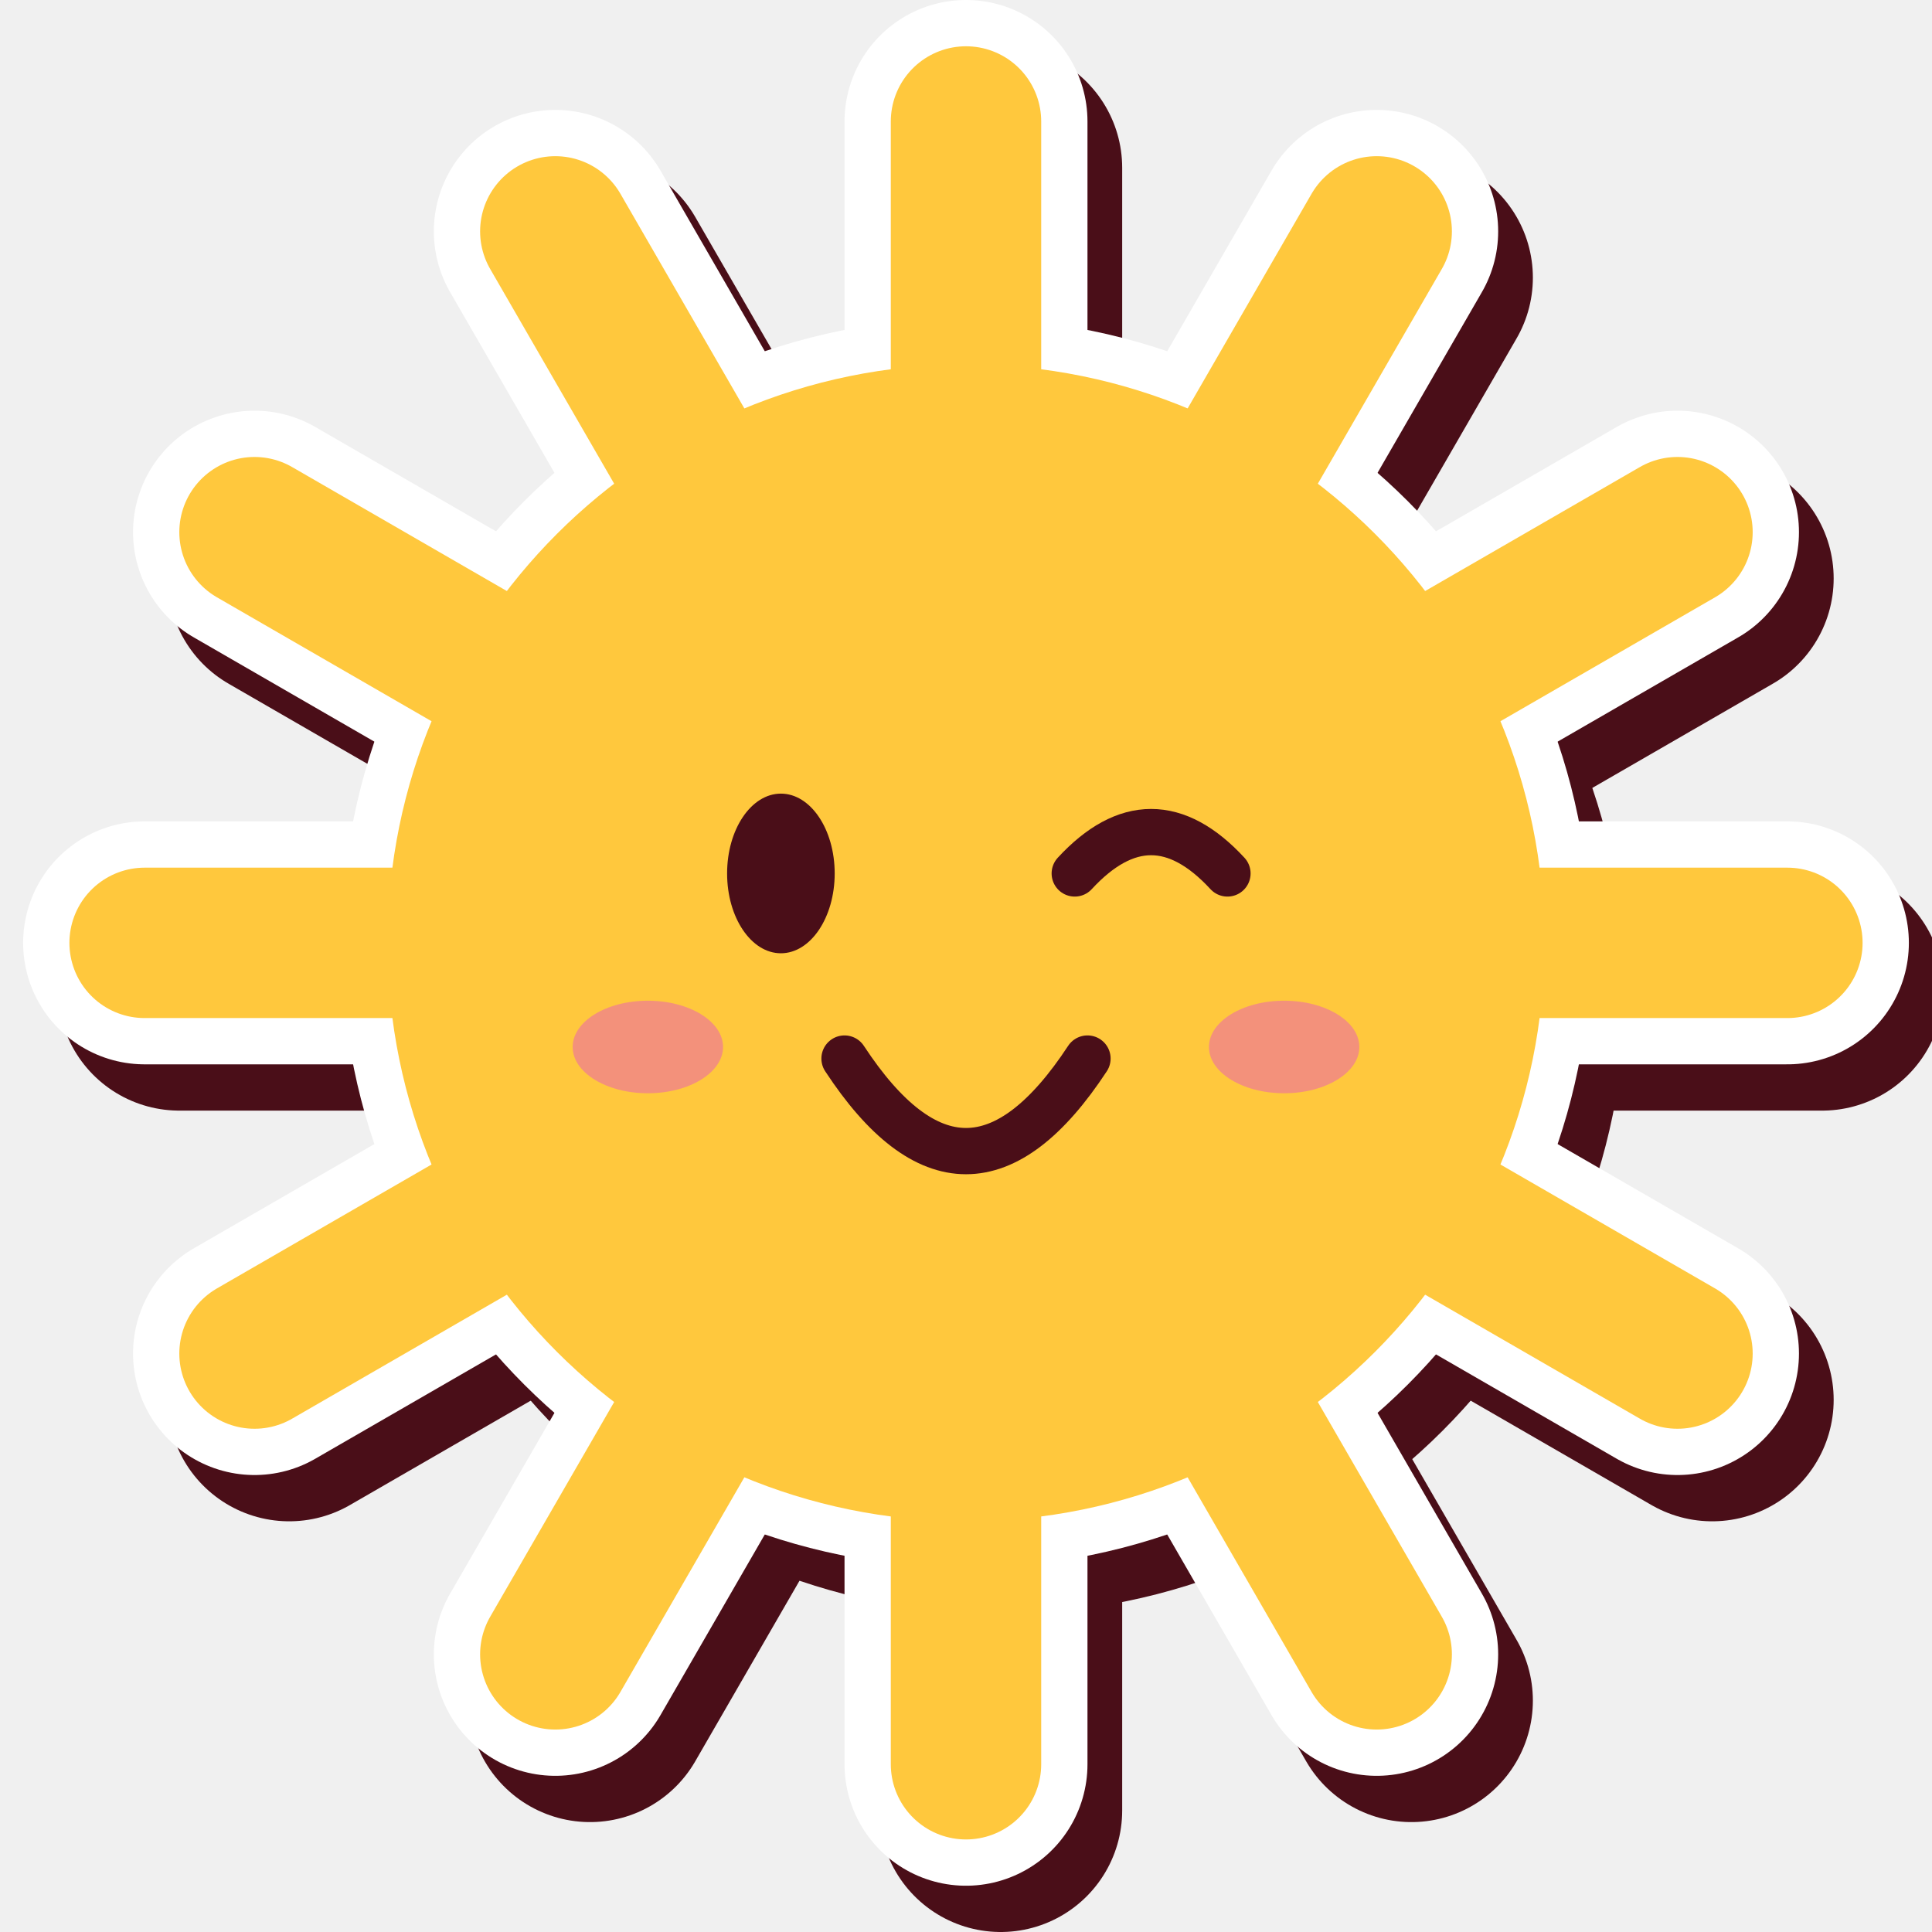
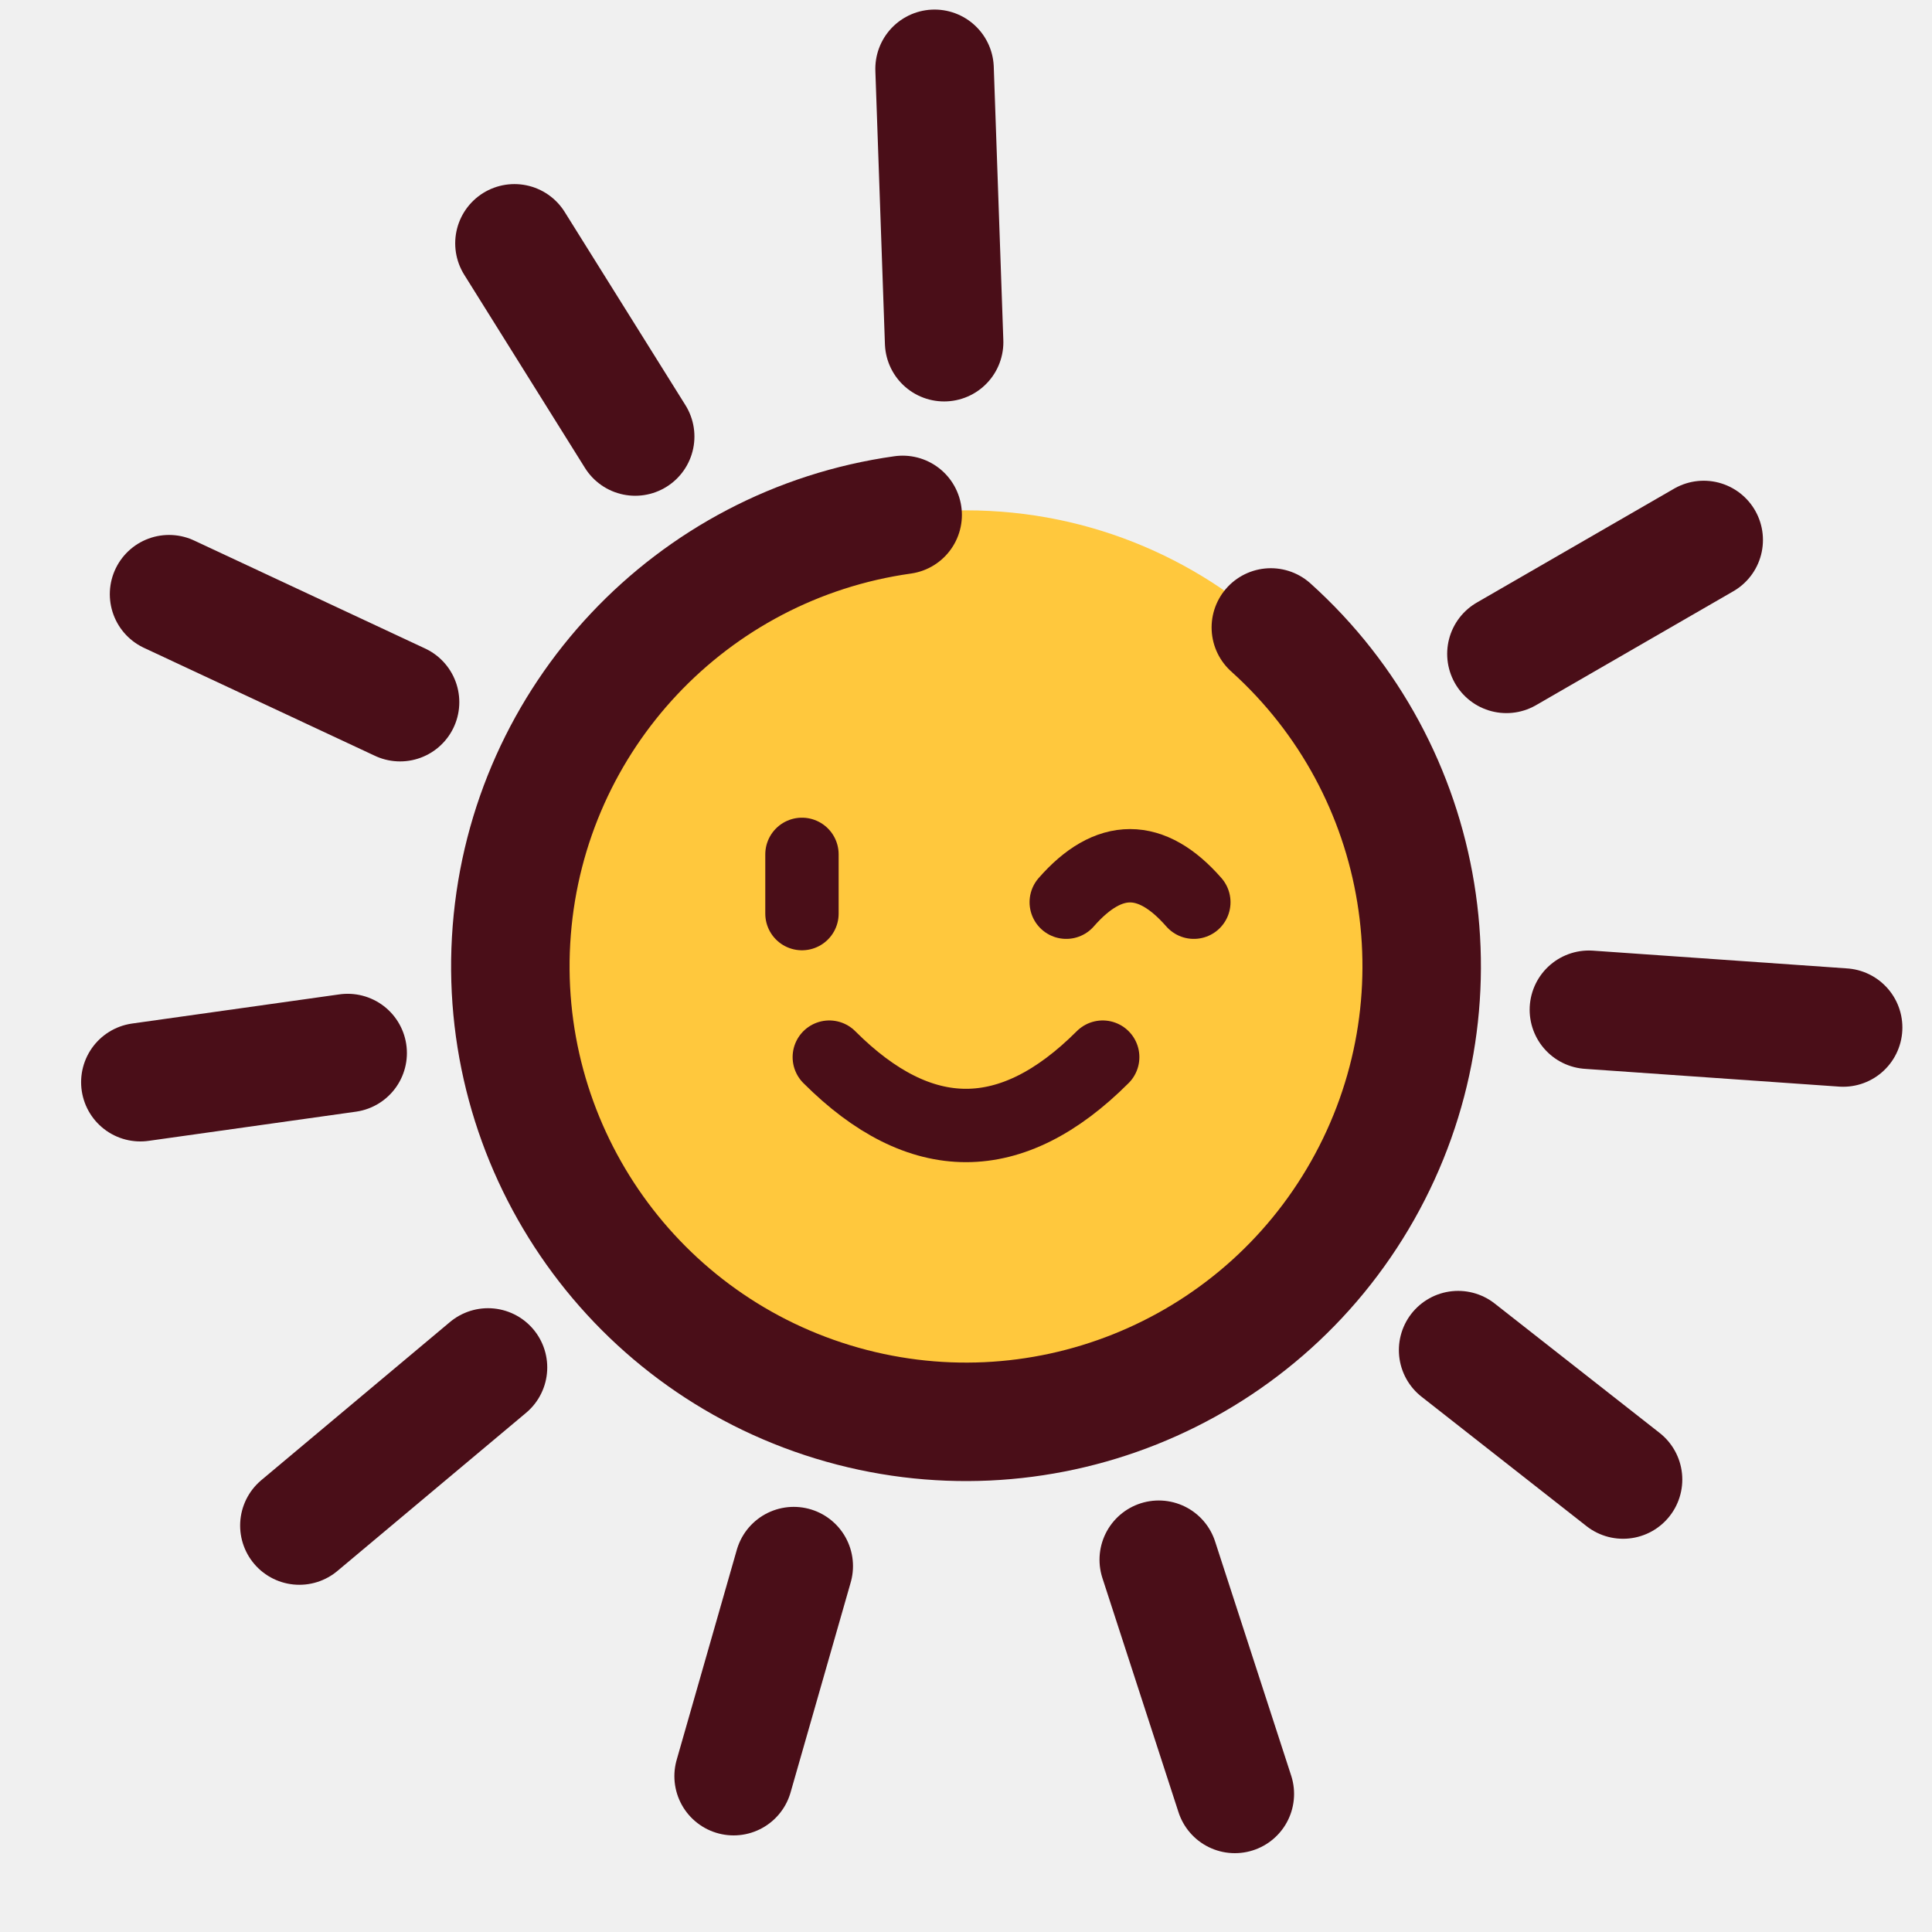
- <svg xmlns="http://www.w3.org/2000/svg" viewBox="0.0 0.0 334.0 334.0" width="334" height="334" role="img" aria-label="El Solete (guino)">
-   <g transform="translate(6.0 8.0)">
-     <line x1="262.0" y1="163.0" x2="309.0" y2="163.0" stroke="#4A0E18" stroke-width="42.0" stroke-linecap="round" />
-     <line x1="249.3" y1="210.5" x2="290.0" y2="234.0" stroke="#4A0E18" stroke-width="42.0" stroke-linecap="round" />
-     <line x1="214.5" y1="245.3" x2="238.0" y2="286.0" stroke="#4A0E18" stroke-width="42.0" stroke-linecap="round" />
-     <line x1="167.0" y1="258.0" x2="167.0" y2="305.0" stroke="#4A0E18" stroke-width="42.0" stroke-linecap="round" />
-     <line x1="119.5" y1="245.3" x2="96.0" y2="286.0" stroke="#4A0E18" stroke-width="42.0" stroke-linecap="round" />
-     <line x1="84.7" y1="210.5" x2="44.0" y2="234.0" stroke="#4A0E18" stroke-width="42.0" stroke-linecap="round" />
-     <line x1="72.0" y1="163.0" x2="25.0" y2="163.0" stroke="#4A0E18" stroke-width="42.0" stroke-linecap="round" />
-     <line x1="84.7" y1="115.5" x2="44.0" y2="92.0" stroke="#4A0E18" stroke-width="42.0" stroke-linecap="round" />
-     <line x1="119.5" y1="80.7" x2="96.0" y2="40.0" stroke="#4A0E18" stroke-width="42.0" stroke-linecap="round" />
-     <line x1="167.0" y1="68.0" x2="167.0" y2="21.0" stroke="#4A0E18" stroke-width="42.0" stroke-linecap="round" />
-     <line x1="214.5" y1="80.7" x2="238.0" y2="40.0" stroke="#4A0E18" stroke-width="42.0" stroke-linecap="round" />
-     <line x1="249.3" y1="115.5" x2="290.0" y2="92.0" stroke="#4A0E18" stroke-width="42.0" stroke-linecap="round" />
-     <circle cx="167.0" cy="163.0" r="108.0" fill="#4A0E18" />
+ <svg xmlns="http://www.w3.org/2000/svg" viewBox="0 0 424 424" width="424" height="424" role="img" aria-label="El Solete (guino)">
+   <circle cx="212.0" cy="212.0" r="100" fill="#FFC83D" />
+   <g fill="none" stroke="#4A0E18" stroke-width="26" stroke-linecap="round" stroke-linejoin="round">
+     <path d="M278.9 137.7 A100 100 0 1 1 198.1 113.0" />
+     <line x1="207.2" y1="75.1" x2="205.1" y2="15.1" />
+     <line x1="139.4" y1="95.8" x2="112.9" y2="53.4" />
+     <line x1="87.8" y1="154.1" x2="37.1" y2="130.4" />
+     <line x1="76.3" y1="231.1" x2="30.8" y2="237.5" />
+     <line x1="107.1" y1="300.1" x2="65.7" y2="334.8" />
+     <line x1="174.2" y1="343.7" x2="161.0" y2="389.8" />
+     <line x1="254.3" y1="342.3" x2="271.0" y2="393.7" />
+     <line x1="320.0" y1="296.3" x2="356.2" y2="324.7" />
+     <line x1="348.7" y1="221.6" x2="404.5" y2="225.5" />
+     <line x1="330.6" y1="143.5" x2="373.9" y2="118.5" />
  </g>
-   <line x1="262.0" y1="163.0" x2="309.0" y2="163.0" stroke="#FFFFFF" stroke-width="42.0" stroke-linecap="round" />
-   <line x1="249.3" y1="210.5" x2="290.0" y2="234.0" stroke="#FFFFFF" stroke-width="42.0" stroke-linecap="round" />
-   <line x1="214.5" y1="245.3" x2="238.0" y2="286.0" stroke="#FFFFFF" stroke-width="42.0" stroke-linecap="round" />
-   <line x1="167.0" y1="258.0" x2="167.0" y2="305.0" stroke="#FFFFFF" stroke-width="42.0" stroke-linecap="round" />
-   <line x1="119.5" y1="245.3" x2="96.0" y2="286.0" stroke="#FFFFFF" stroke-width="42.0" stroke-linecap="round" />
-   <line x1="84.7" y1="210.5" x2="44.0" y2="234.0" stroke="#FFFFFF" stroke-width="42.0" stroke-linecap="round" />
-   <line x1="72.0" y1="163.0" x2="25.0" y2="163.0" stroke="#FFFFFF" stroke-width="42.0" stroke-linecap="round" />
-   <line x1="84.7" y1="115.5" x2="44.0" y2="92.0" stroke="#FFFFFF" stroke-width="42.0" stroke-linecap="round" />
-   <line x1="119.5" y1="80.7" x2="96.0" y2="40.0" stroke="#FFFFFF" stroke-width="42.0" stroke-linecap="round" />
-   <line x1="167.0" y1="68.0" x2="167.0" y2="21.0" stroke="#FFFFFF" stroke-width="42.0" stroke-linecap="round" />
-   <line x1="214.5" y1="80.7" x2="238.0" y2="40.0" stroke="#FFFFFF" stroke-width="42.0" stroke-linecap="round" />
-   <line x1="249.3" y1="115.5" x2="290.0" y2="92.0" stroke="#FFFFFF" stroke-width="42.0" stroke-linecap="round" />
-   <circle cx="167.0" cy="163.0" r="108.0" fill="#FFFFFF" />
-   <line x1="262.0" y1="163.0" x2="309.0" y2="163.0" stroke="#FFC83D" stroke-width="26.0" stroke-linecap="round" />
-   <line x1="249.3" y1="210.5" x2="290.0" y2="234.0" stroke="#FFC83D" stroke-width="26.0" stroke-linecap="round" />
-   <line x1="214.5" y1="245.3" x2="238.0" y2="286.0" stroke="#FFC83D" stroke-width="26.0" stroke-linecap="round" />
-   <line x1="167.0" y1="258.0" x2="167.0" y2="305.0" stroke="#FFC83D" stroke-width="26.0" stroke-linecap="round" />
-   <line x1="119.5" y1="245.3" x2="96.0" y2="286.0" stroke="#FFC83D" stroke-width="26.0" stroke-linecap="round" />
-   <line x1="84.7" y1="210.5" x2="44.0" y2="234.0" stroke="#FFC83D" stroke-width="26.0" stroke-linecap="round" />
-   <line x1="72.0" y1="163.0" x2="25.0" y2="163.0" stroke="#FFC83D" stroke-width="26.0" stroke-linecap="round" />
-   <line x1="84.7" y1="115.5" x2="44.0" y2="92.0" stroke="#FFC83D" stroke-width="26.0" stroke-linecap="round" />
-   <line x1="119.5" y1="80.7" x2="96.0" y2="40.0" stroke="#FFC83D" stroke-width="26.0" stroke-linecap="round" />
-   <line x1="167.0" y1="68.0" x2="167.0" y2="21.0" stroke="#FFC83D" stroke-width="26.0" stroke-linecap="round" />
-   <line x1="214.5" y1="80.7" x2="238.0" y2="40.0" stroke="#FFC83D" stroke-width="26.0" stroke-linecap="round" />
-   <line x1="249.3" y1="115.5" x2="290.0" y2="92.0" stroke="#FFC83D" stroke-width="26.0" stroke-linecap="round" />
-   <circle cx="167.0" cy="163.0" r="100.0" fill="#FFC83D" />
-   <ellipse cx="135.0" cy="151.0" rx="9.3" ry="13.8" fill="#4A0E18" />
-   <path d="M185.8 151.0 q13.2 -14.3 26.4 0" fill="none" stroke="#4A0E18" stroke-width="8.0" stroke-linecap="round" />
-   <ellipse cx="112.0" cy="181.0" rx="13.0" ry="8.0" fill="#F28B82" opacity=".9" />
-   <ellipse cx="222.0" cy="181.0" rx="13.0" ry="8.0" fill="#F28B82" opacity=".9" />
-   <path d="M146.0 183.0 q21.0 32.0 42.0 0" fill="none" stroke="#4A0E18" stroke-width="8.0" stroke-linecap="round" />
+   <g fill="none" stroke="#4A0E18" stroke-width="16.1" stroke-linecap="round" stroke-linejoin="round">
+     <line x1="176.0" y1="187.5" x2="176.0" y2="200.5" />
+     <path d="M234.0 198.0 q14 -16 28 0" transform="scale(1)" />
+     <path d="M182.0 232.0 q30.0 30.0 60.0 0" />
+   </g>
</svg>
